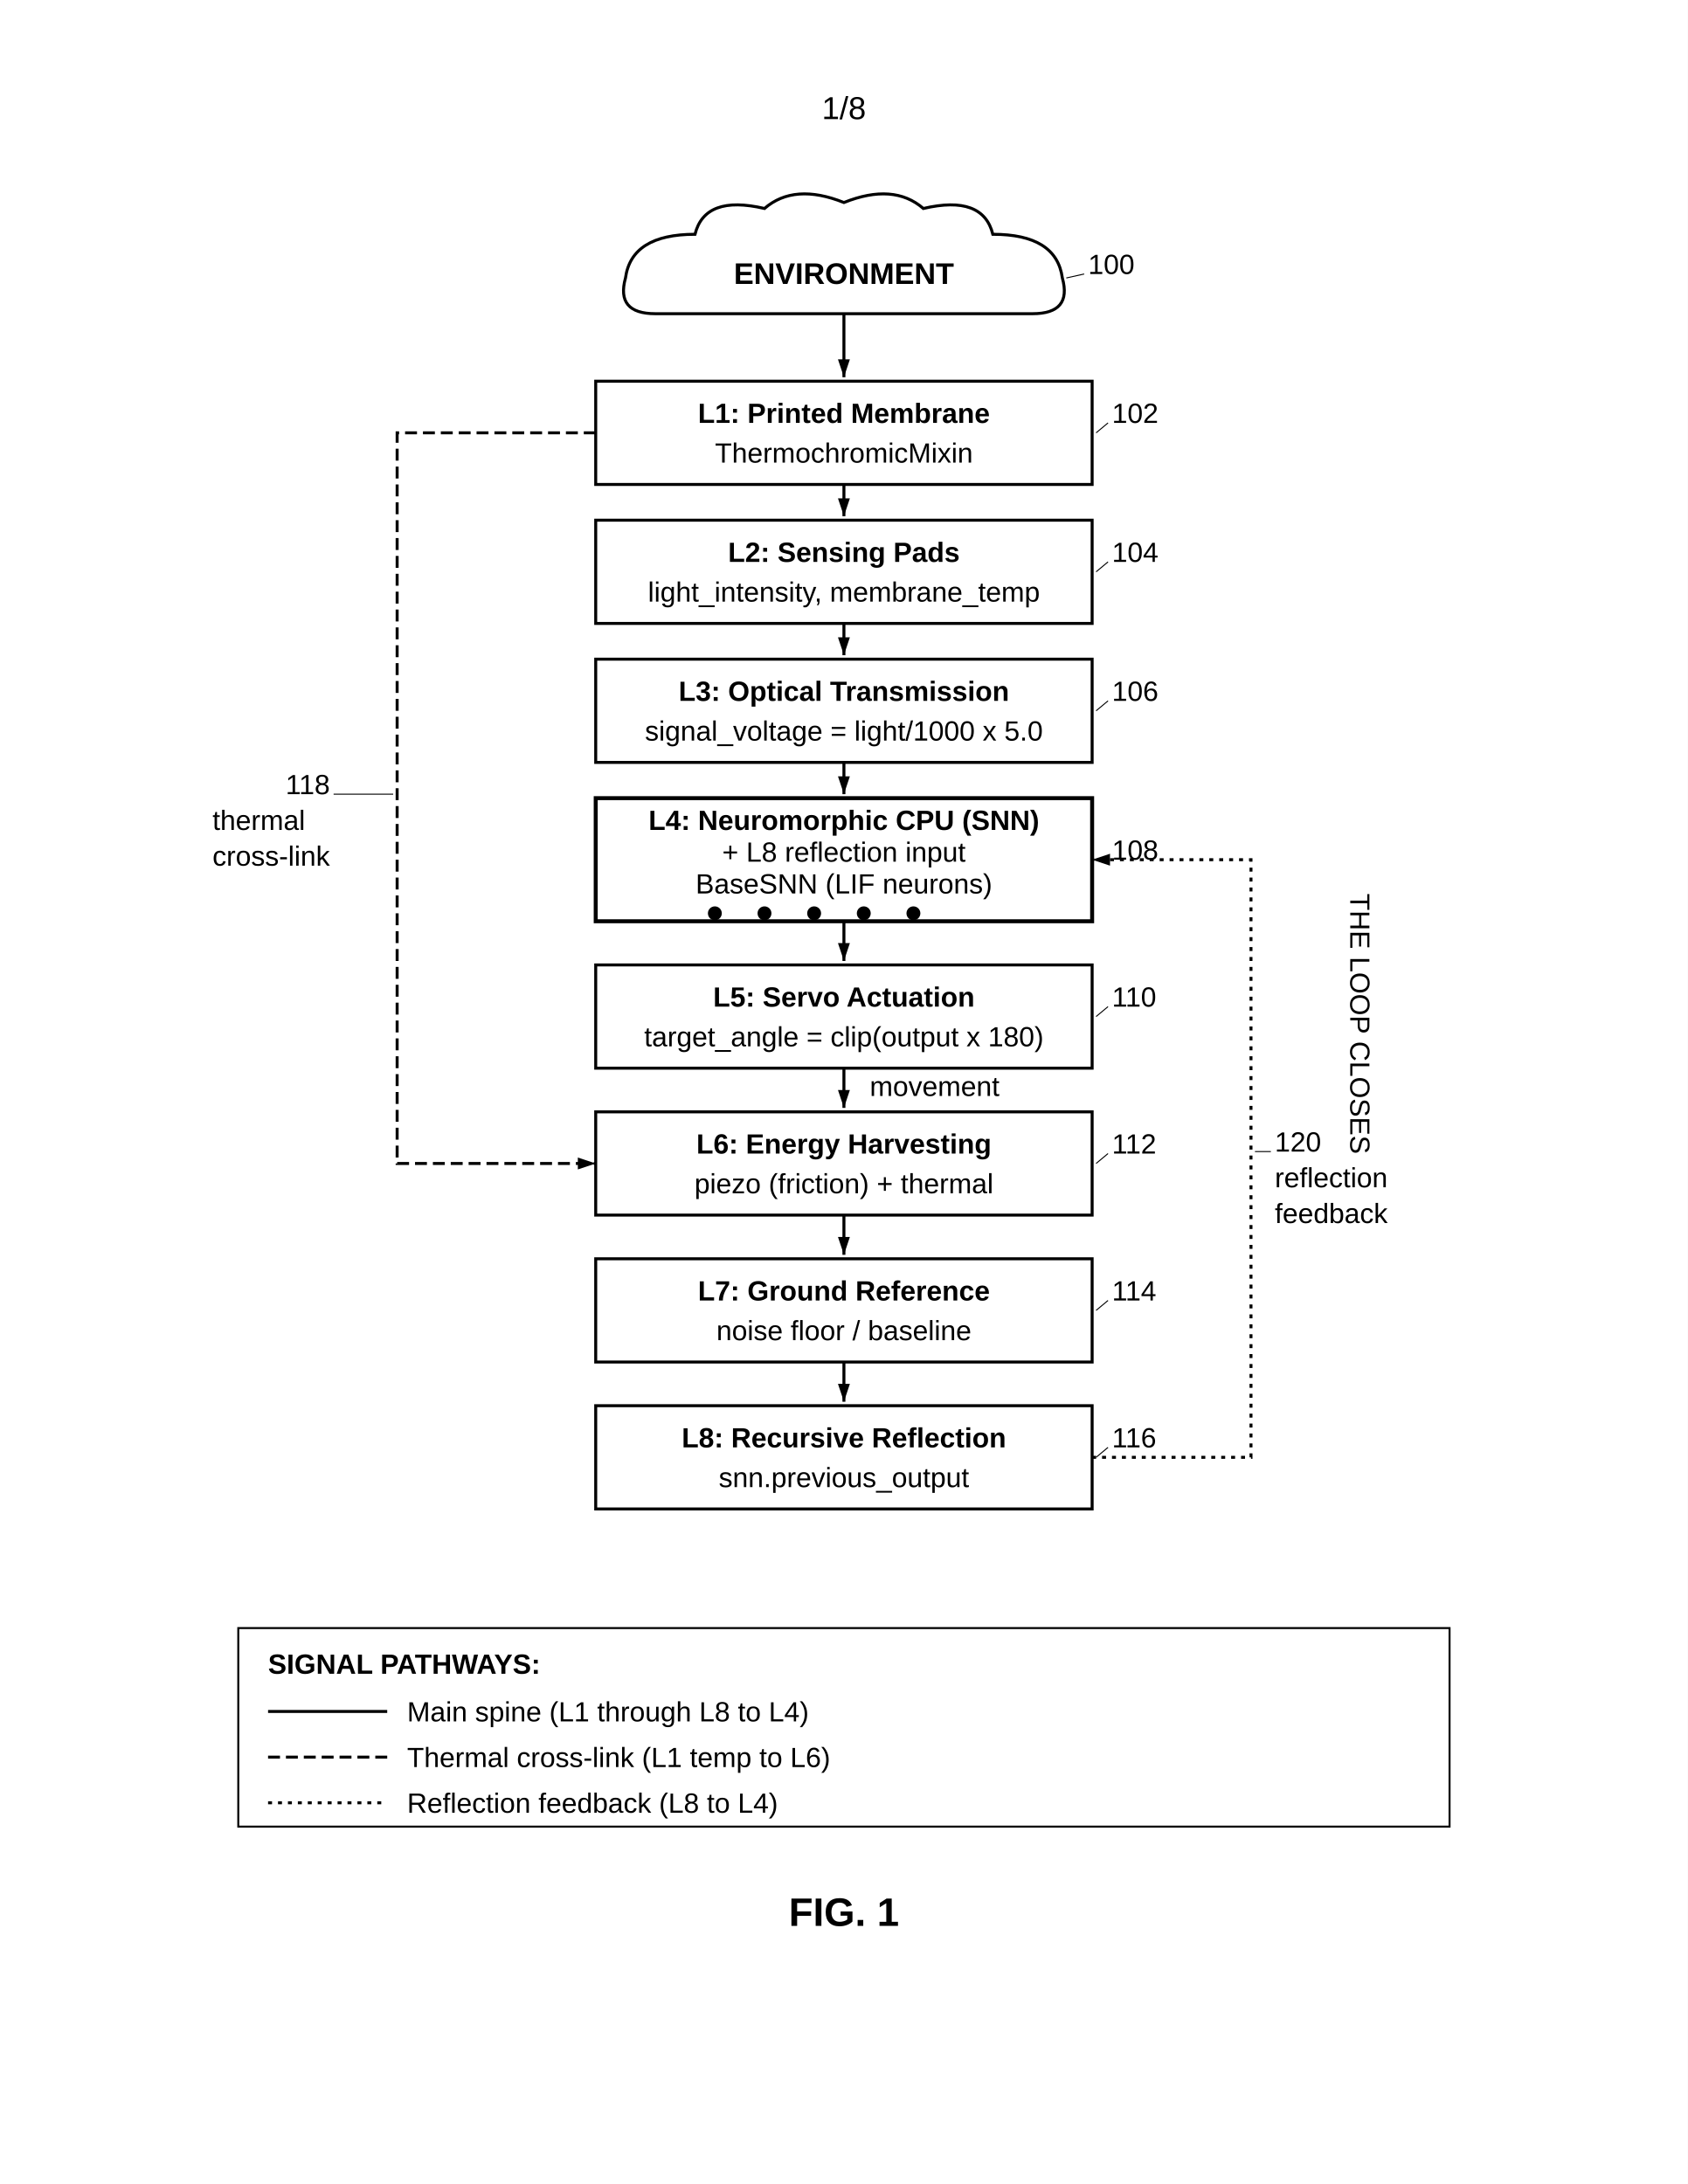
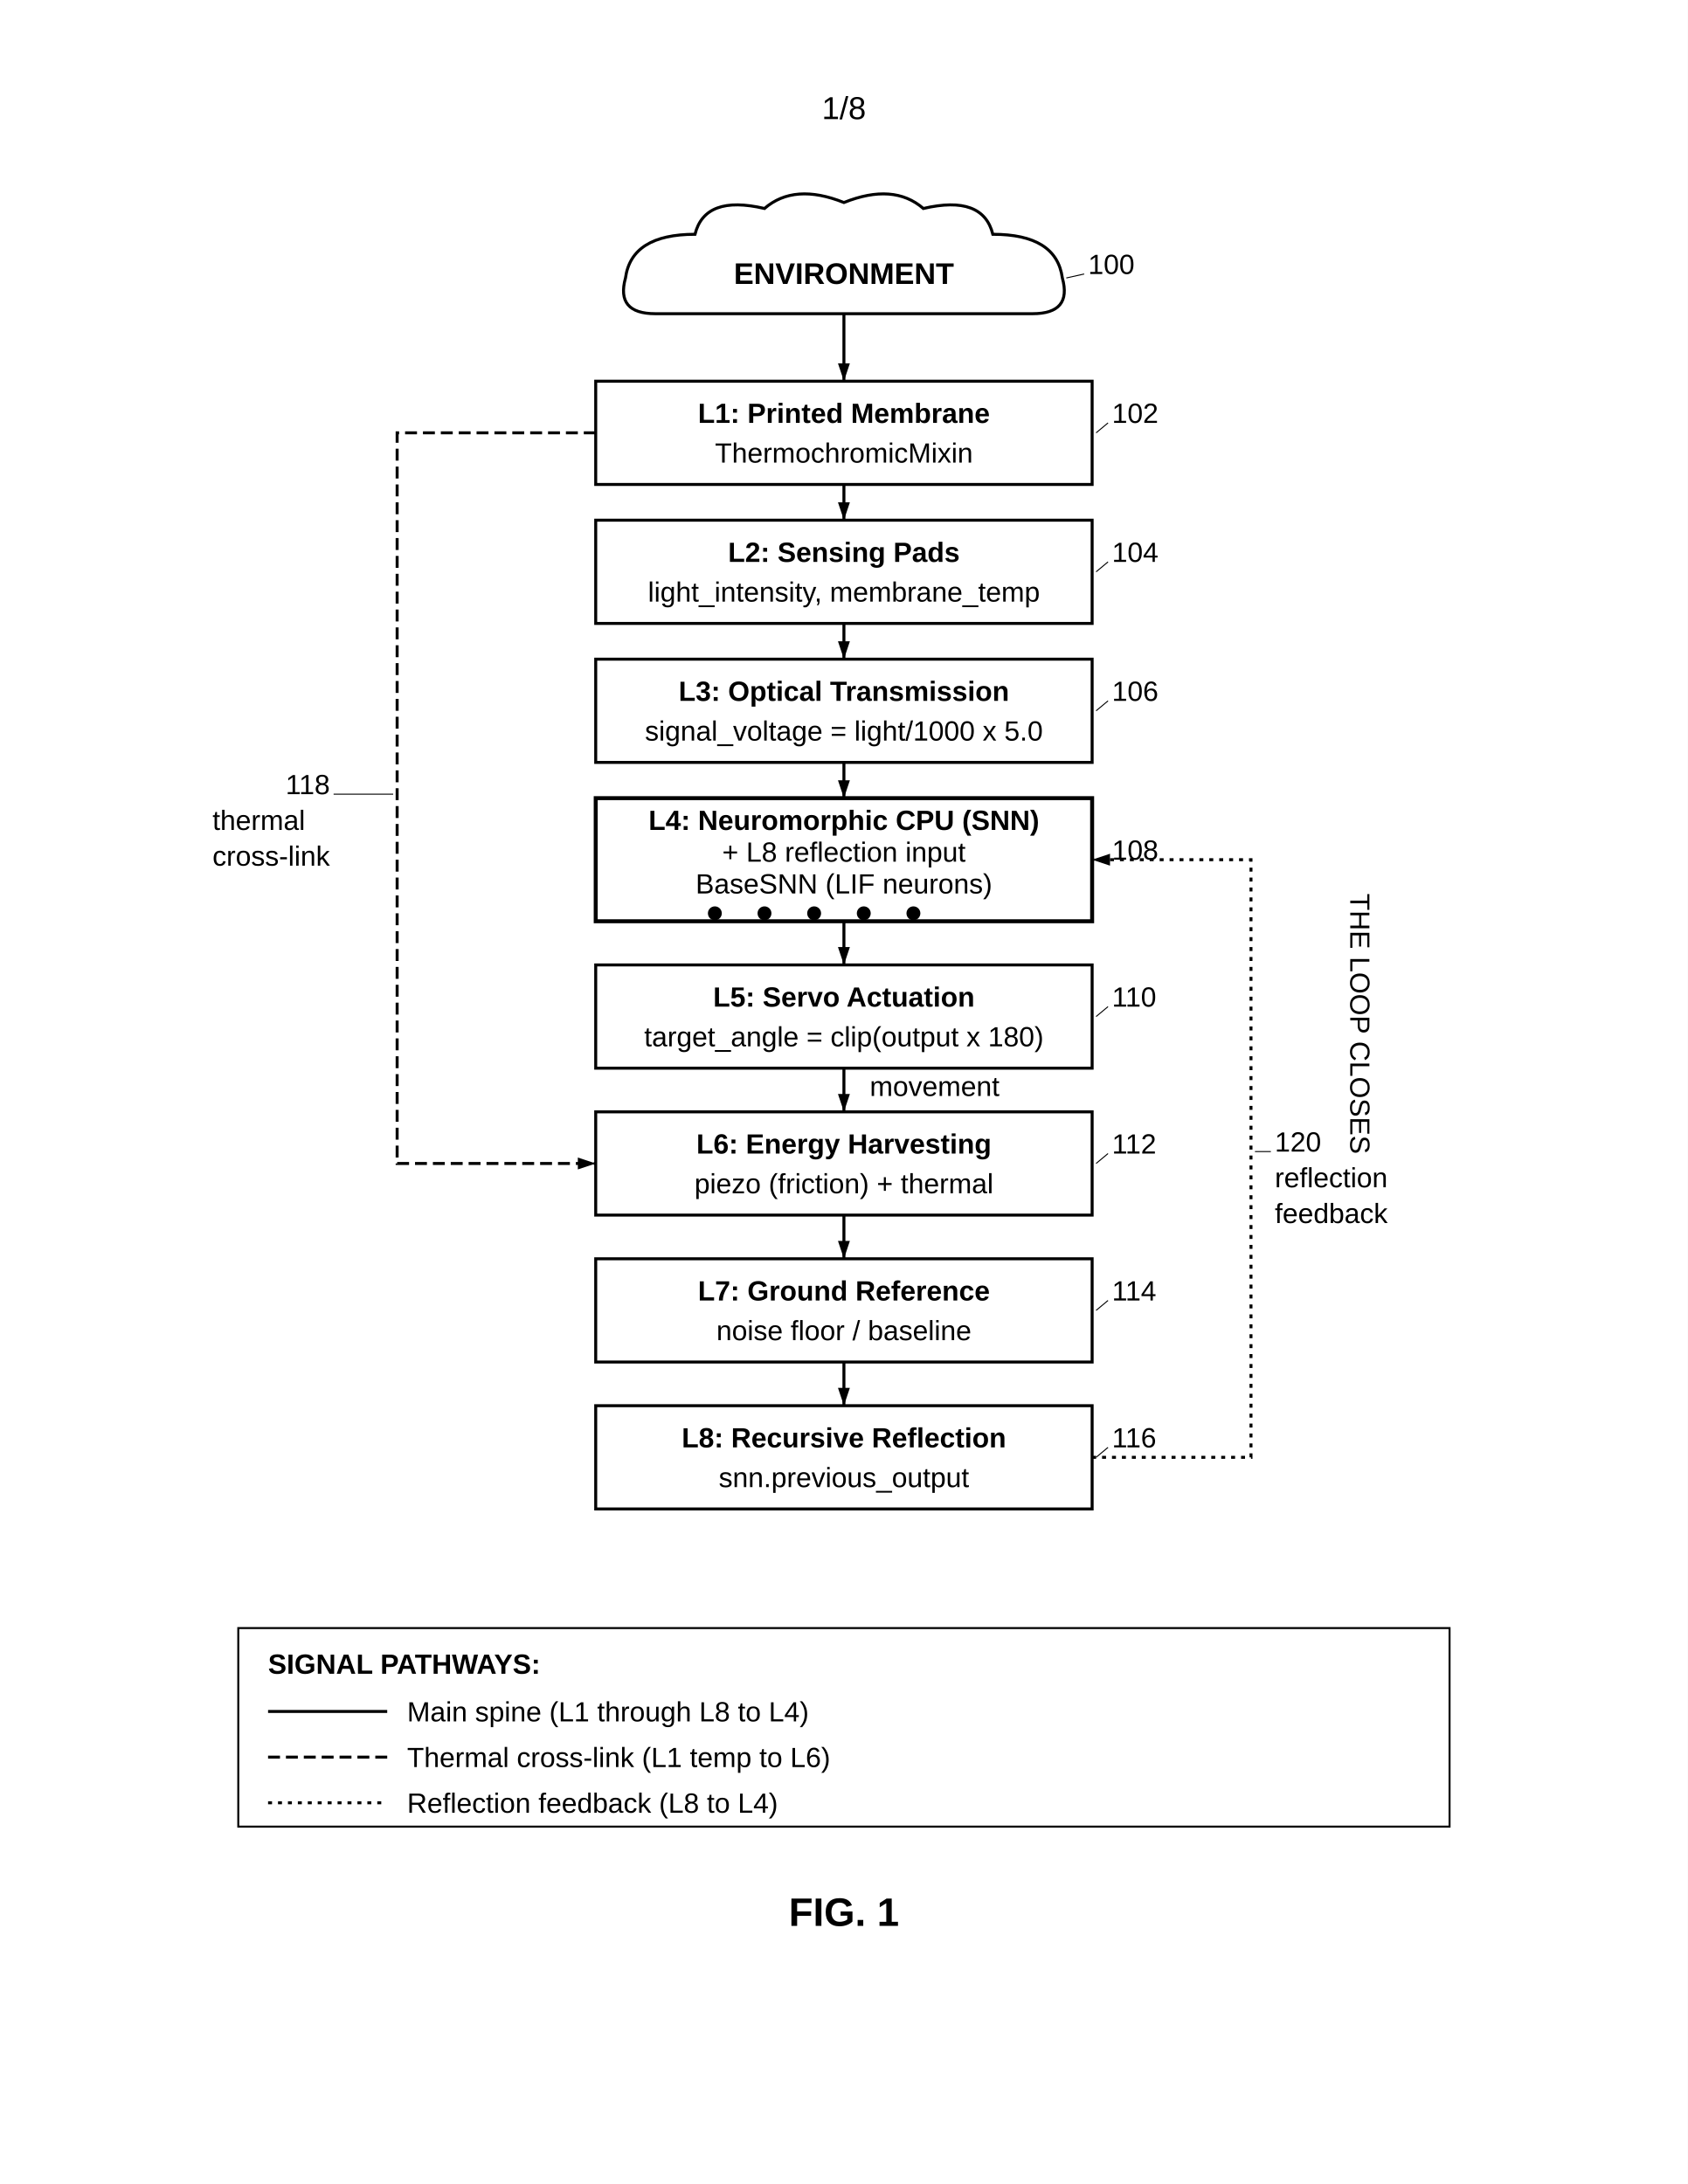
<svg xmlns="http://www.w3.org/2000/svg" width="8.5in" height="11in" viewBox="0 0 850 1100">
  <defs>
    <marker id="ah" markerWidth="6" markerHeight="4" refX="6" refY="2" orient="auto">
      <polygon points="0 0, 6 2, 0 4" fill="black" />
    </marker>
    <marker id="ah-rev" markerWidth="6" markerHeight="4" refX="0" refY="2" orient="auto">
      <polygon points="6 0, 0 2, 6 4" fill="black" />
    </marker>
  </defs>
  <rect width="100%" height="100%" fill="white" />
  <text x="425" y="60" font-family="Arial, sans-serif" font-size="16" text-anchor="middle" fill="black">1/8</text>
  <g transform="translate(0, 50)">
    <path d="M 330 108              Q 310 108, 315 90              Q 318 68, 350 68              Q 355 48, 385 55              Q 400 42, 425 52              Q 450 42, 465 55              Q 495 48, 500 68              Q 532 68, 535 90              Q 540 108, 520 108              Z" fill="none" stroke="black" stroke-width="1.5" />
    <text x="425" y="93" font-family="Arial, sans-serif" font-size="15" font-weight="bold" text-anchor="middle" fill="black">ENVIRONMENT</text>
    <text x="548" y="88" font-family="Arial, sans-serif" font-size="14" text-anchor="start" fill="black">100</text>
    <line x1="546" y1="88" x2="537" y2="90" stroke="black" stroke-width="0.5" />
-     <line x1="425" y1="108" x2="425" y2="140" stroke="black" stroke-width="1.5" marker-end="url(#ah)" />
+     <line x1="425" y1="108" x2="425" y2="142" stroke="black" stroke-width="1.5" marker-end="url(#ah)" />
    <rect x="300" y="142" width="250" height="52" fill="none" stroke="black" stroke-width="1.5" />
    <text x="425" y="163" font-family="Arial, sans-serif" font-size="14" font-weight="bold" text-anchor="middle" fill="black">L1: Printed Membrane</text>
    <text x="425" y="183" font-family="Arial, sans-serif" font-size="14" text-anchor="middle" fill="black">ThermochromicMixin</text>
    <text x="560" y="163" font-family="Arial, sans-serif" font-size="14" text-anchor="start" fill="black">102</text>
    <line x1="558" y1="163" x2="552" y2="168" stroke="black" stroke-width="0.5" />
-     <line x1="425" y1="194" x2="425" y2="210" stroke="black" stroke-width="1.5" marker-end="url(#ah)" />
+     <line x1="425" y1="194" x2="425" y2="212" stroke="black" stroke-width="1.5" marker-end="url(#ah)" />
    <rect x="300" y="212" width="250" height="52" fill="none" stroke="black" stroke-width="1.5" />
    <text x="425" y="233" font-family="Arial, sans-serif" font-size="14" font-weight="bold" text-anchor="middle" fill="black">L2: Sensing Pads</text>
    <text x="425" y="253" font-family="Arial, sans-serif" font-size="14" text-anchor="middle" fill="black">light_intensity, membrane_temp</text>
    <text x="560" y="233" font-family="Arial, sans-serif" font-size="14" text-anchor="start" fill="black">104</text>
    <line x1="558" y1="233" x2="552" y2="238" stroke="black" stroke-width="0.5" />
-     <line x1="425" y1="264" x2="425" y2="280" stroke="black" stroke-width="1.5" marker-end="url(#ah)" />
+     <line x1="425" y1="264" x2="425" y2="282" stroke="black" stroke-width="1.5" marker-end="url(#ah)" />
    <rect x="300" y="282" width="250" height="52" fill="none" stroke="black" stroke-width="1.5" />
    <text x="425" y="303" font-family="Arial, sans-serif" font-size="14" font-weight="bold" text-anchor="middle" fill="black">L3: Optical Transmission</text>
    <text x="425" y="323" font-family="Arial, sans-serif" font-size="14" text-anchor="middle" fill="black">signal_voltage = light/1000 x 5.0</text>
    <text x="560" y="303" font-family="Arial, sans-serif" font-size="14" text-anchor="start" fill="black">106</text>
    <line x1="558" y1="303" x2="552" y2="308" stroke="black" stroke-width="0.5" />
-     <line x1="425" y1="334" x2="425" y2="350" stroke="black" stroke-width="1.5" marker-end="url(#ah)" />
+     <line x1="425" y1="334" x2="425" y2="352" stroke="black" stroke-width="1.5" marker-end="url(#ah)" />
    <rect x="300" y="352" width="250" height="62" fill="none" stroke="black" stroke-width="2" />
    <text x="425" y="368" font-family="Arial, sans-serif" font-size="14" font-weight="bold" text-anchor="middle" fill="black">L4: Neuromorphic CPU (SNN)</text>
    <text x="425" y="384" font-family="Arial, sans-serif" font-size="14" text-anchor="middle" fill="black">+ L8 reflection input</text>
    <text x="425" y="400" font-family="Arial, sans-serif" font-size="14" text-anchor="middle" fill="black">BaseSNN (LIF neurons)</text>
    <circle cx="360" cy="410" r="3" fill="black" stroke="black" stroke-width="1" />
    <circle cx="385" cy="410" r="3" fill="black" stroke="black" stroke-width="1" />
    <circle cx="410" cy="410" r="3" fill="black" stroke="black" stroke-width="1" />
    <circle cx="435" cy="410" r="3" fill="black" stroke="black" stroke-width="1" />
    <circle cx="460" cy="410" r="3" fill="black" stroke="black" stroke-width="1" />
    <text x="560" y="383" font-family="Arial, sans-serif" font-size="14" text-anchor="start" fill="black">108</text>
    <line x1="558" y1="383" x2="552" y2="383" stroke="black" stroke-width="0.5" />
-     <line x1="425" y1="414" x2="425" y2="434" stroke="black" stroke-width="1.5" marker-end="url(#ah)" />
+     <line x1="425" y1="414" x2="425" y2="436" stroke="black" stroke-width="1.5" marker-end="url(#ah)" />
    <rect x="300" y="436" width="250" height="52" fill="none" stroke="black" stroke-width="1.5" />
    <text x="425" y="457" font-family="Arial, sans-serif" font-size="14" font-weight="bold" text-anchor="middle" fill="black">L5: Servo Actuation</text>
    <text x="425" y="477" font-family="Arial, sans-serif" font-size="14" text-anchor="middle" fill="black">target_angle = clip(output x 180)</text>
    <text x="560" y="457" font-family="Arial, sans-serif" font-size="14" text-anchor="start" fill="black">110</text>
    <line x1="558" y1="457" x2="552" y2="462" stroke="black" stroke-width="0.5" />
-     <line x1="425" y1="488" x2="425" y2="508" stroke="black" stroke-width="1.5" marker-end="url(#ah)" />
+     <line x1="425" y1="488" x2="425" y2="510" stroke="black" stroke-width="1.5" marker-end="url(#ah)" />
    <text x="438" y="502" font-family="Arial, sans-serif" font-size="14" text-anchor="start" fill="black">movement</text>
    <rect x="300" y="510" width="250" height="52" fill="none" stroke="black" stroke-width="1.5" />
    <text x="425" y="531" font-family="Arial, sans-serif" font-size="14" font-weight="bold" text-anchor="middle" fill="black">L6: Energy Harvesting</text>
    <text x="425" y="551" font-family="Arial, sans-serif" font-size="14" text-anchor="middle" fill="black">piezo (friction) + thermal</text>
    <text x="560" y="531" font-family="Arial, sans-serif" font-size="14" text-anchor="start" fill="black">112</text>
    <line x1="558" y1="531" x2="552" y2="536" stroke="black" stroke-width="0.5" />
-     <line x1="425" y1="562" x2="425" y2="582" stroke="black" stroke-width="1.5" marker-end="url(#ah)" />
+     <line x1="425" y1="562" x2="425" y2="584" stroke="black" stroke-width="1.5" marker-end="url(#ah)" />
    <rect x="300" y="584" width="250" height="52" fill="none" stroke="black" stroke-width="1.5" />
    <text x="425" y="605" font-family="Arial, sans-serif" font-size="14" font-weight="bold" text-anchor="middle" fill="black">L7: Ground Reference</text>
    <text x="425" y="625" font-family="Arial, sans-serif" font-size="14" text-anchor="middle" fill="black">noise floor / baseline</text>
    <text x="560" y="605" font-family="Arial, sans-serif" font-size="14" text-anchor="start" fill="black">114</text>
    <line x1="558" y1="605" x2="552" y2="610" stroke="black" stroke-width="0.5" />
-     <line x1="425" y1="636" x2="425" y2="656" stroke="black" stroke-width="1.5" marker-end="url(#ah)" />
+     <line x1="425" y1="636" x2="425" y2="658" stroke="black" stroke-width="1.5" marker-end="url(#ah)" />
    <rect x="300" y="658" width="250" height="52" fill="none" stroke="black" stroke-width="1.5" />
    <text x="425" y="679" font-family="Arial, sans-serif" font-size="14" font-weight="bold" text-anchor="middle" fill="black">L8: Recursive Reflection</text>
    <text x="425" y="699" font-family="Arial, sans-serif" font-size="14" text-anchor="middle" fill="black">snn.previous_output</text>
    <text x="560" y="679" font-family="Arial, sans-serif" font-size="14" text-anchor="start" fill="black">116</text>
    <line x1="558" y1="679" x2="552" y2="684" stroke="black" stroke-width="0.5" />
    <path d="M 300 168 L 200 168 L 200 536 L 300 536" fill="none" stroke="black" stroke-width="1.5" stroke-dasharray="6,3" marker-end="url(#ah)" />
    <text x="155" y="350" font-family="Arial, sans-serif" font-size="14" text-anchor="middle" fill="black">118</text>
    <line x1="168" y1="350" x2="198" y2="350" stroke="black" stroke-width="0.5" />
    <text x="107" y="368" font-family="Arial, sans-serif" font-size="14" text-anchor="start" fill="black">thermal</text>
    <text x="107" y="386" font-family="Arial, sans-serif" font-size="14" text-anchor="start" fill="black">cross-link</text>
    <path d="M 550 684 L 630 684 L 630 383 L 550 383" fill="none" stroke="black" stroke-width="1.5" stroke-dasharray="2,3" marker-end="url(#ah)" />
    <text x="642" y="530" font-family="Arial, sans-serif" font-size="14" text-anchor="start" fill="black">120</text>
    <line x1="640" y1="530" x2="632" y2="530" stroke="black" stroke-width="0.5" />
    <text x="642" y="548" font-family="Arial, sans-serif" font-size="14" text-anchor="start" fill="black">reflection</text>
    <text x="642" y="566" font-family="Arial, sans-serif" font-size="14" text-anchor="start" fill="black">feedback</text>
    <text x="680" y="400" font-family="Arial, sans-serif" font-size="14" text-anchor="start" fill="black" transform="rotate(90, 680, 400)">THE LOOP CLOSES</text>
    <rect x="120" y="770" width="610" height="100" fill="none" stroke="black" stroke-width="1" />
    <text x="135" y="793" font-family="Arial, sans-serif" font-size="14" font-weight="bold" fill="black">SIGNAL PATHWAYS:</text>
    <line x1="135" y1="812" x2="195" y2="812" stroke="black" stroke-width="1.5" />
    <text x="205" y="817" font-family="Arial, sans-serif" font-size="14" text-anchor="start" fill="black">Main spine (L1 through L8 to L4)</text>
    <line x1="135" y1="835" x2="195" y2="835" stroke="black" stroke-width="1.5" stroke-dasharray="6,3" />
    <text x="205" y="840" font-family="Arial, sans-serif" font-size="14" text-anchor="start" fill="black">Thermal cross-link (L1 temp to L6)</text>
    <line x1="135" y1="858" x2="195" y2="858" stroke="black" stroke-width="1.5" stroke-dasharray="2,3" />
    <text x="205" y="863" font-family="Arial, sans-serif" font-size="14" text-anchor="start" fill="black">Reflection feedback (L8 to L4)</text>
    <text x="425" y="920" font-family="Arial, sans-serif" font-size="20" font-weight="bold" text-anchor="middle" fill="black">FIG. 1</text>
  </g>
</svg>
